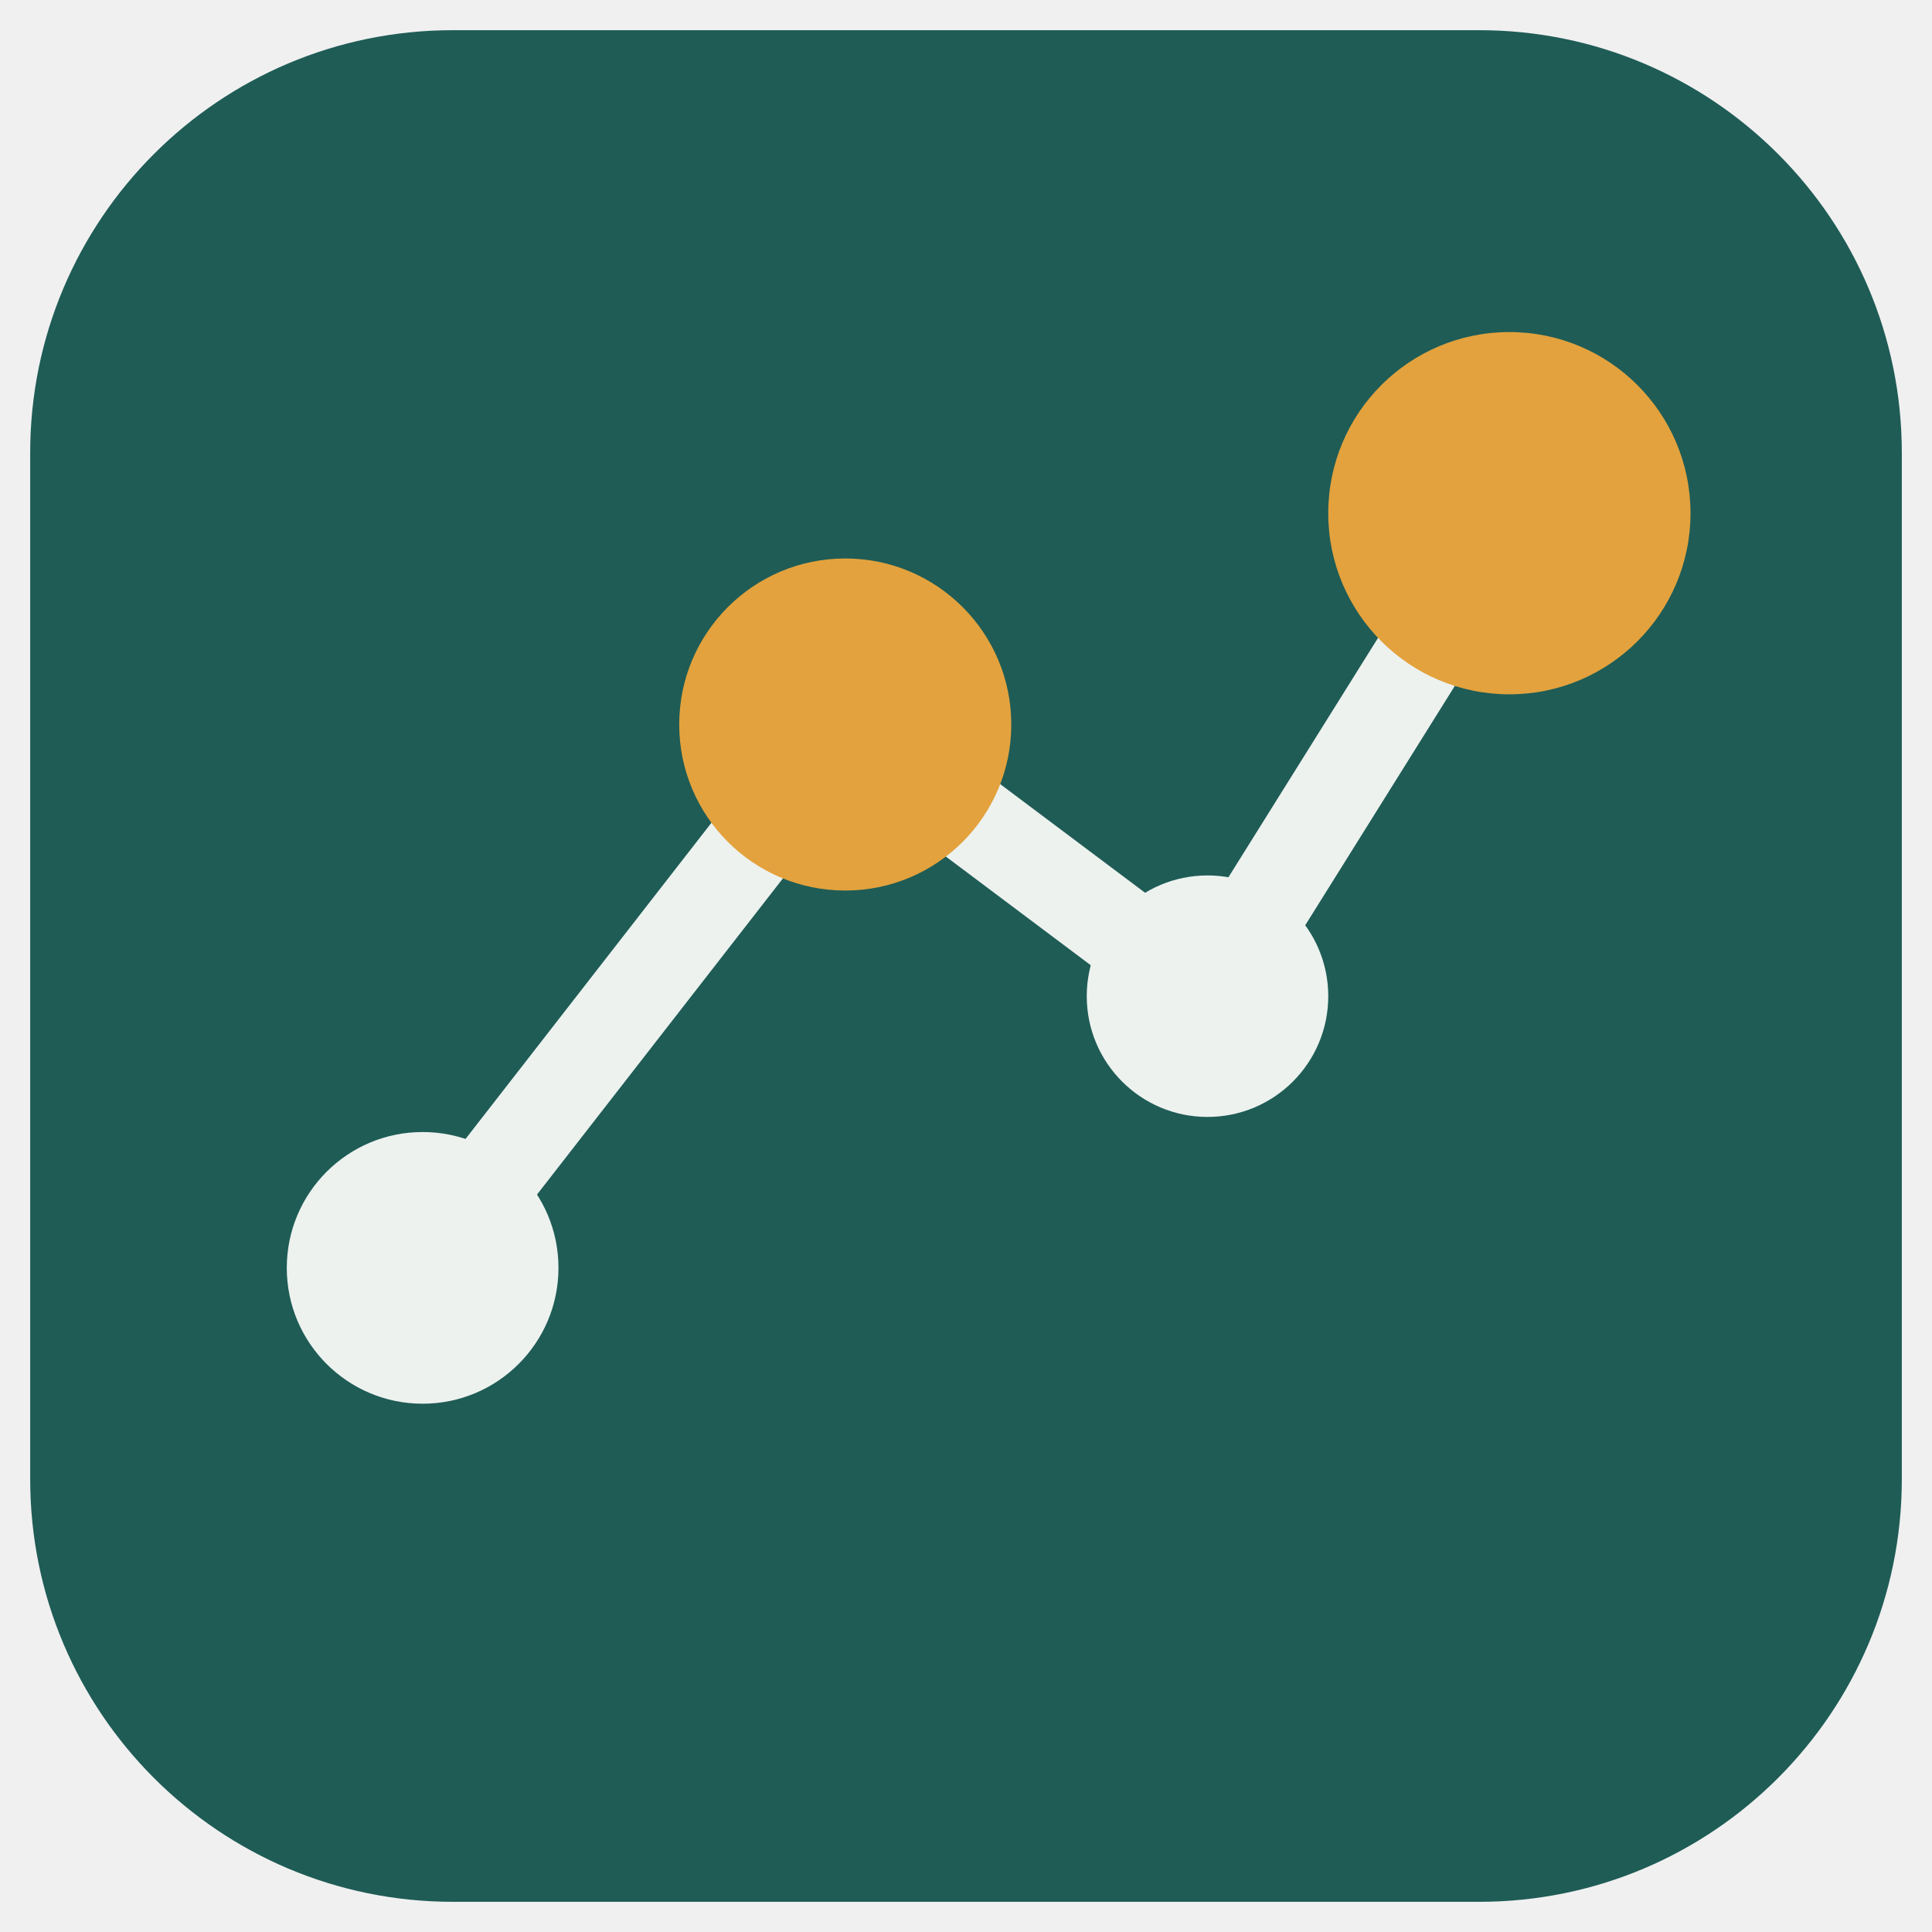
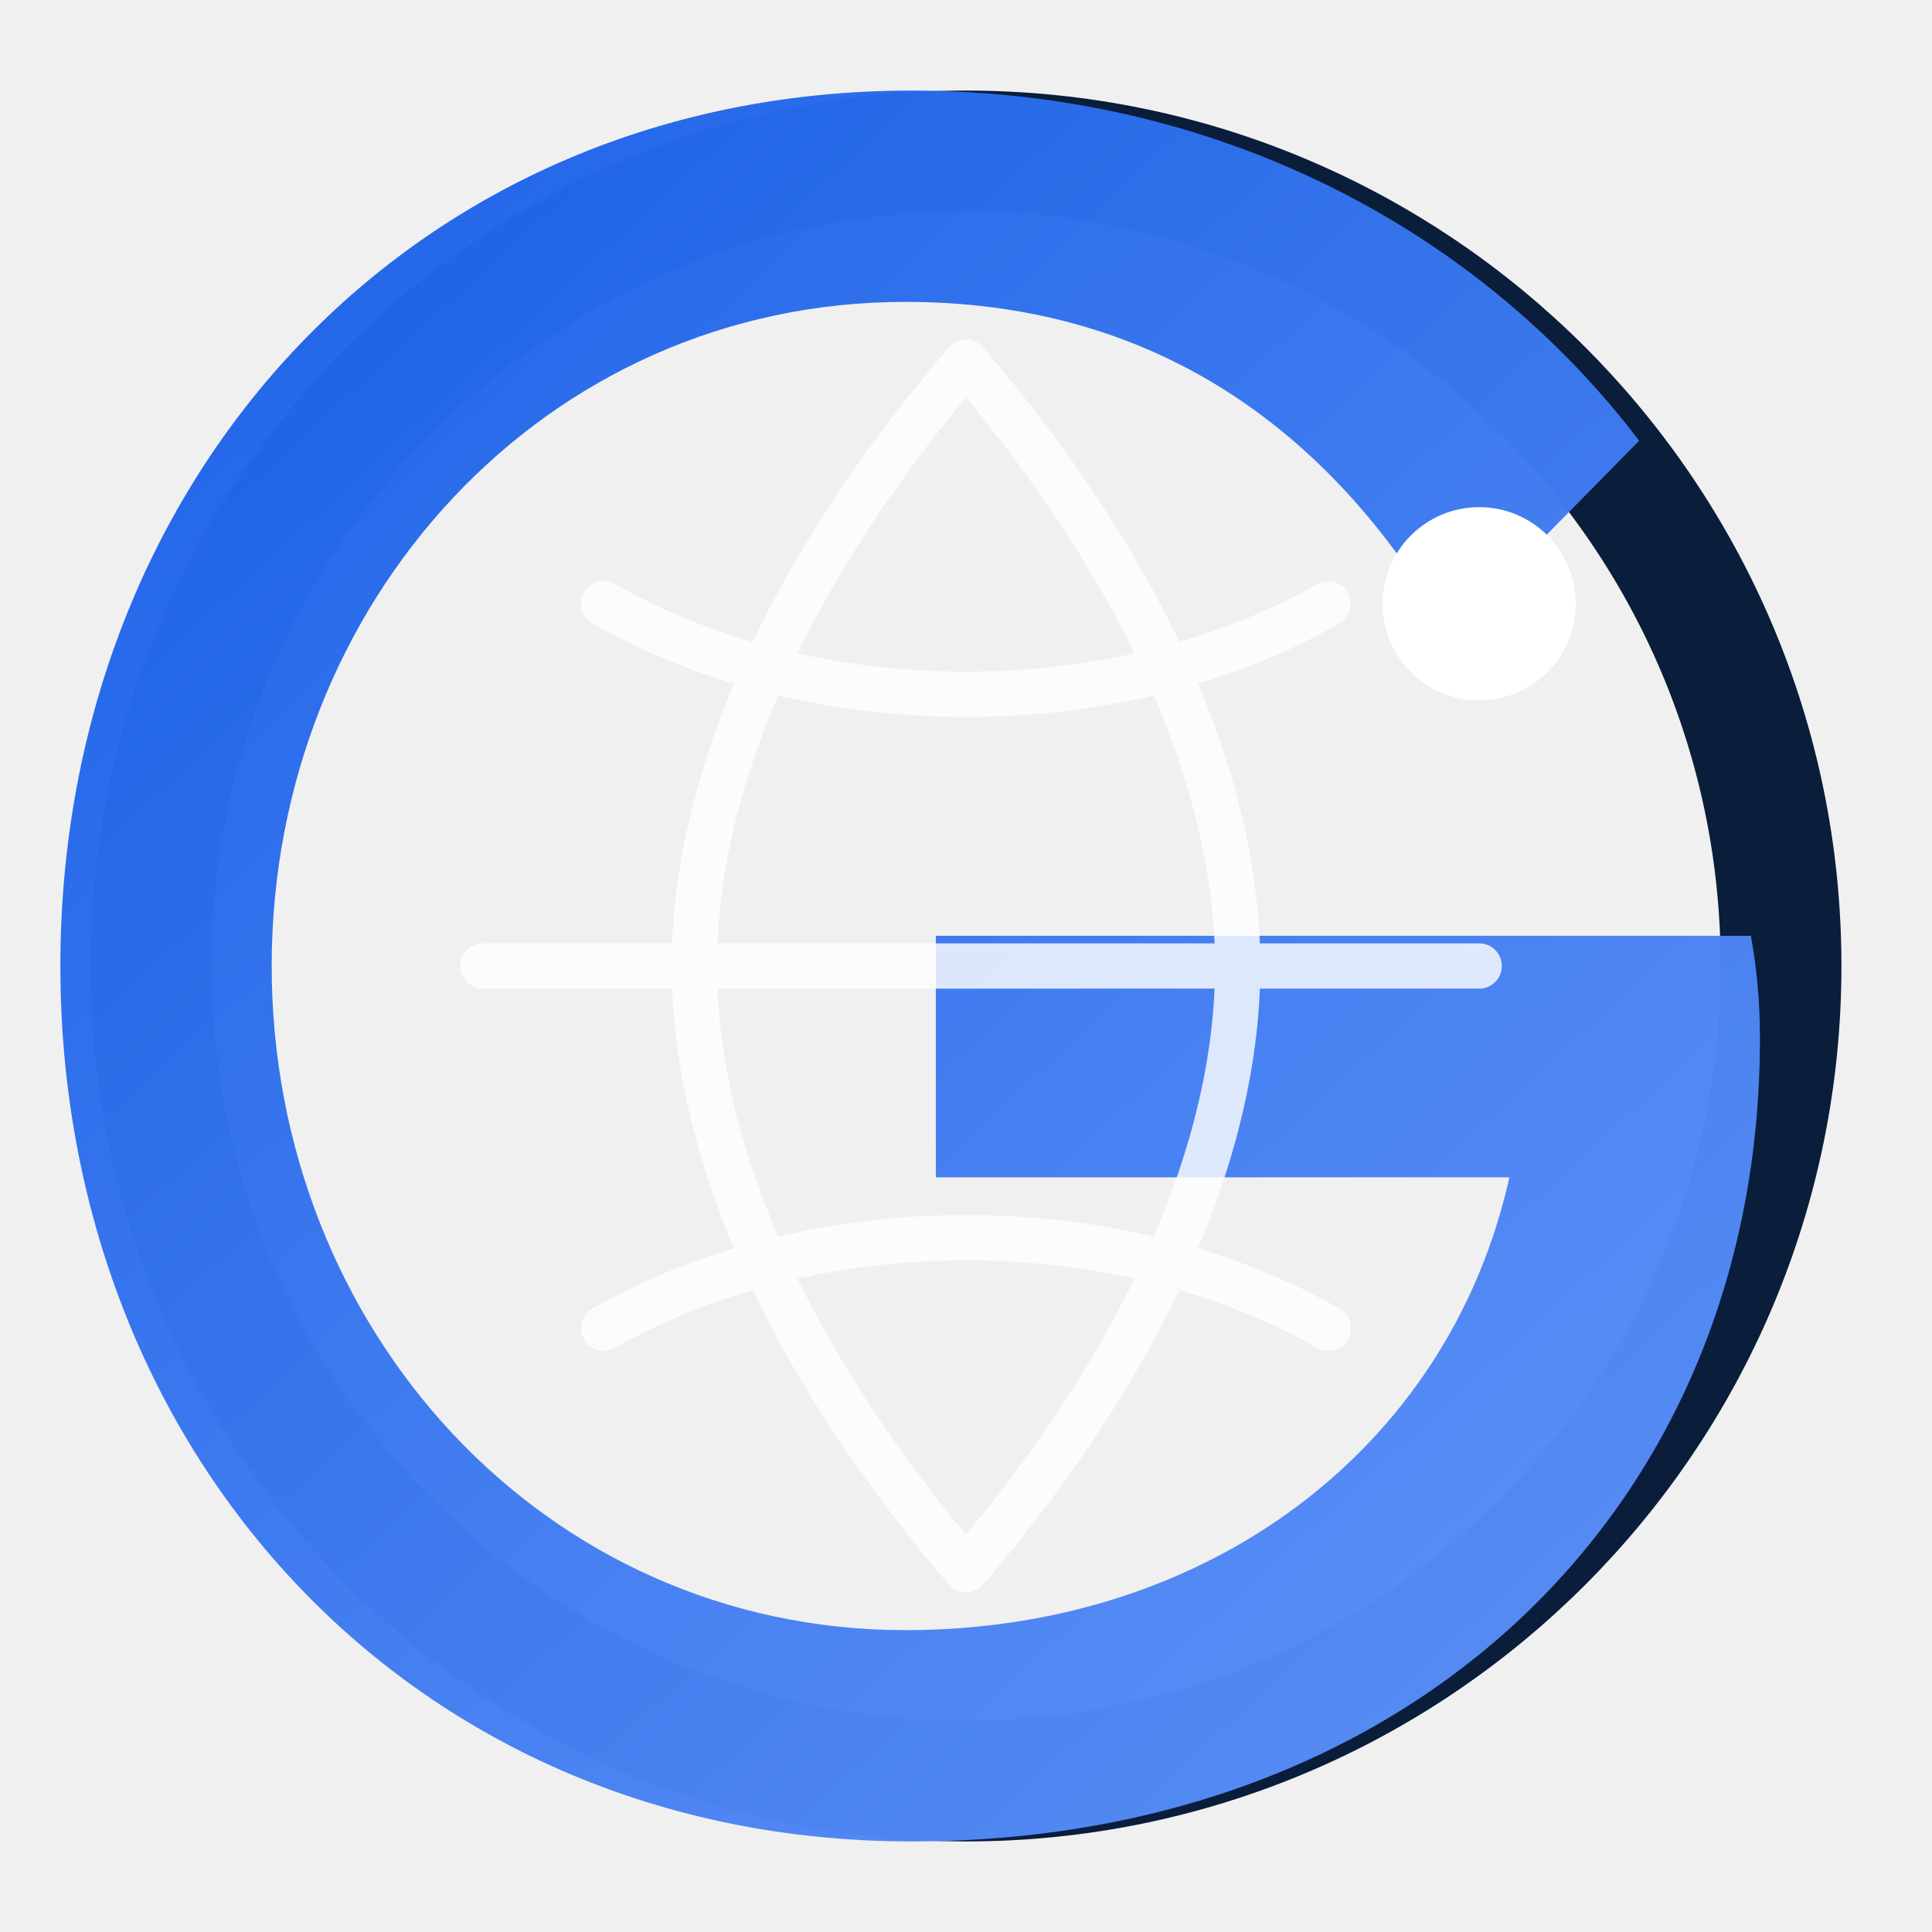
- <svg xmlns="http://www.w3.org/2000/svg" viewBox="0 0 64 64" role="img" aria-label="Glockta">
-   <rect x="1" y="1" width="62" height="62" rx="14" fill="#1F5C56" />
-   <path d="M14 42 L28 24 L40 33 L50 17" stroke="#EDF2EF" stroke-width="3" fill="none" stroke-linecap="round" stroke-linejoin="round" />
-   <circle cx="14" cy="42" r="4.5" fill="#EDF2EF" />
-   <circle cx="28" cy="24" r="5.5" fill="#E3A23D" />
-   <circle cx="40" cy="33" r="4" fill="#EDF2EF" />
-   <circle cx="50" cy="17" r="6" fill="#E3A23D" />
+ <svg xmlns="http://www.w3.org/2000/svg" viewBox="0 0 64 64" role="img" aria-label="Glovta">
+   <defs>
+     <linearGradient id="g" x1="10" y1="8" x2="54" y2="56" gradientUnits="userSpaceOnUse">
+       <stop stop-color="#1E63E9" />
+       <stop offset="1" stop-color="#5B8FF7" />
+     </linearGradient>
+   </defs>
+   <circle cx="32" cy="32" r="27" fill="none" stroke="#0A1D3B" stroke-width="4" />
+   <path d="M48 21c-4-7-10-11-18-11-12 0-21 10-21 22s9 22 21 22c10 0 18-6 20-15H31v-8h27c.2 1.1.3 2.2.3 3.4C58.3 50 46.7 61 30.2 61 13.7 61 2 48.2 2 32S13.7 3 30.2 3c10 0 18.7 4.5 24.1 11.6L48 21Z" fill="url(#g)" opacity=".98" />
+   <path d="M16 32h33M20 20c7 4 17 4 24 0M20 44c7-4 17-4 24 0M32 12c-6 7-9 14-9 20s3 13 9 20M32 12c6 7 9 14 9 20s-3 13-9 20" fill="none" stroke="#FFFFFF" stroke-width="1.5" stroke-linecap="round" opacity=".82" />
+   <circle cx="49" cy="20" r="3.2" fill="#FFFFFF" />
</svg>
